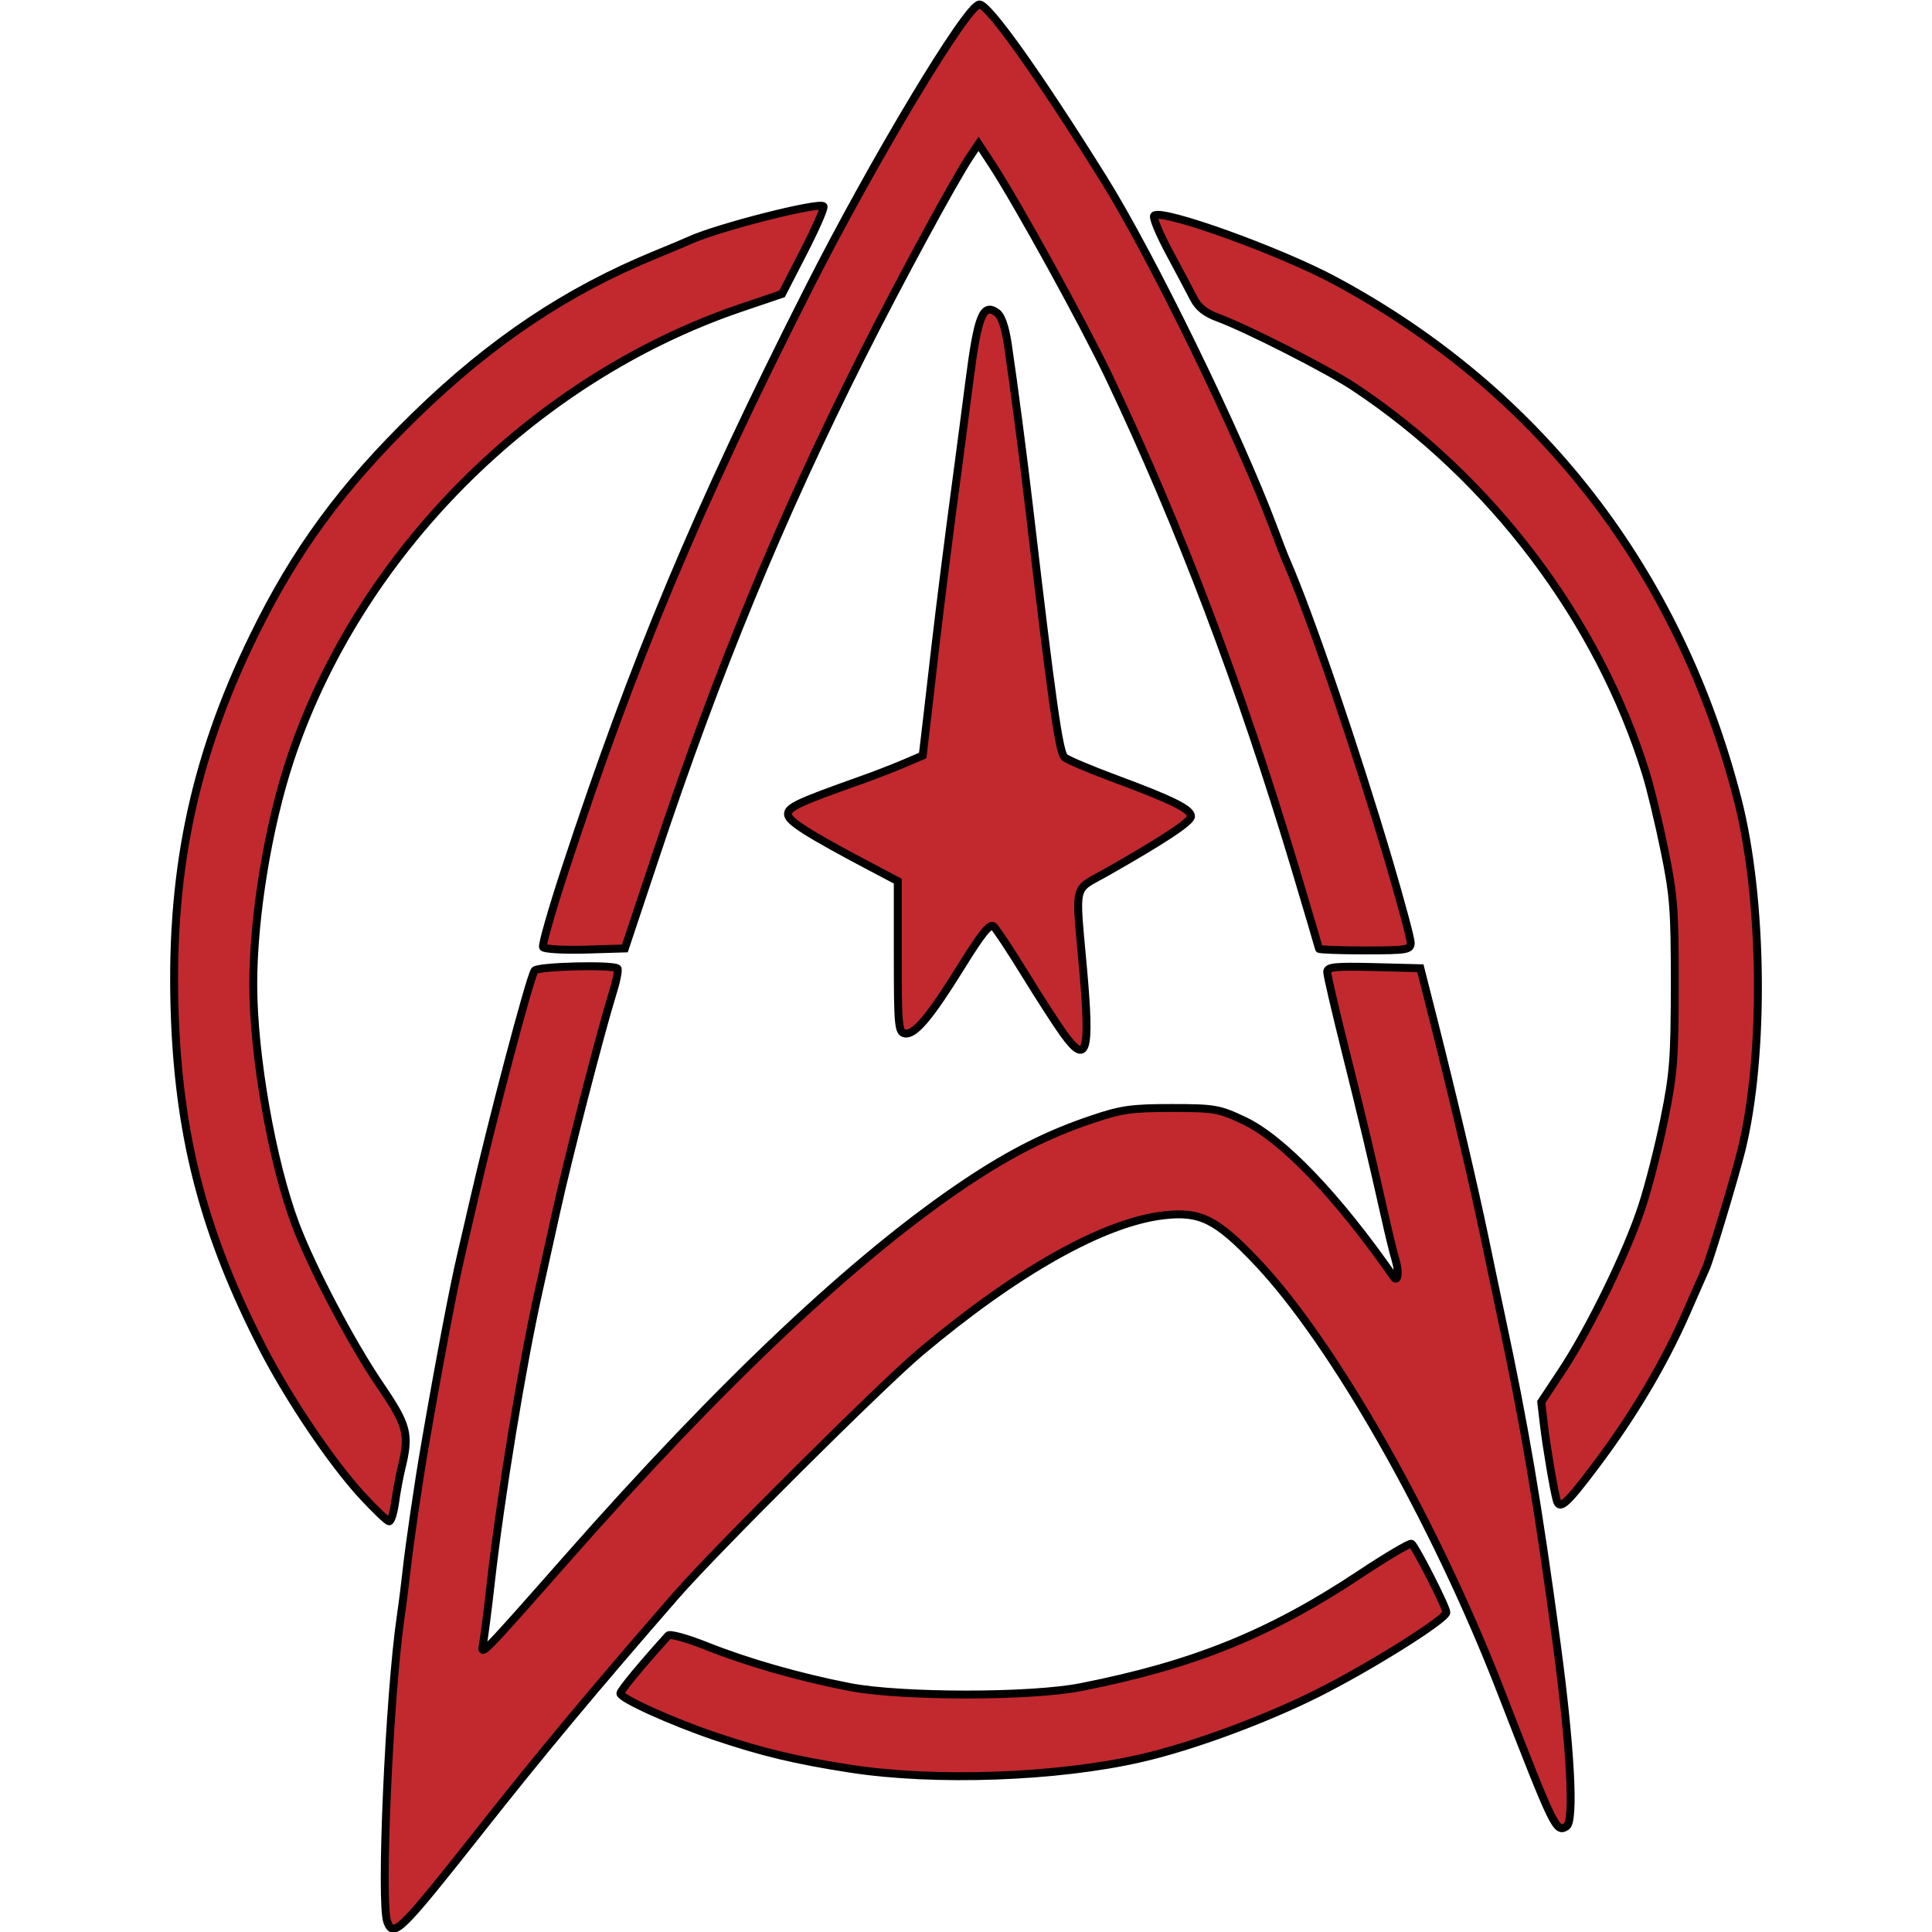
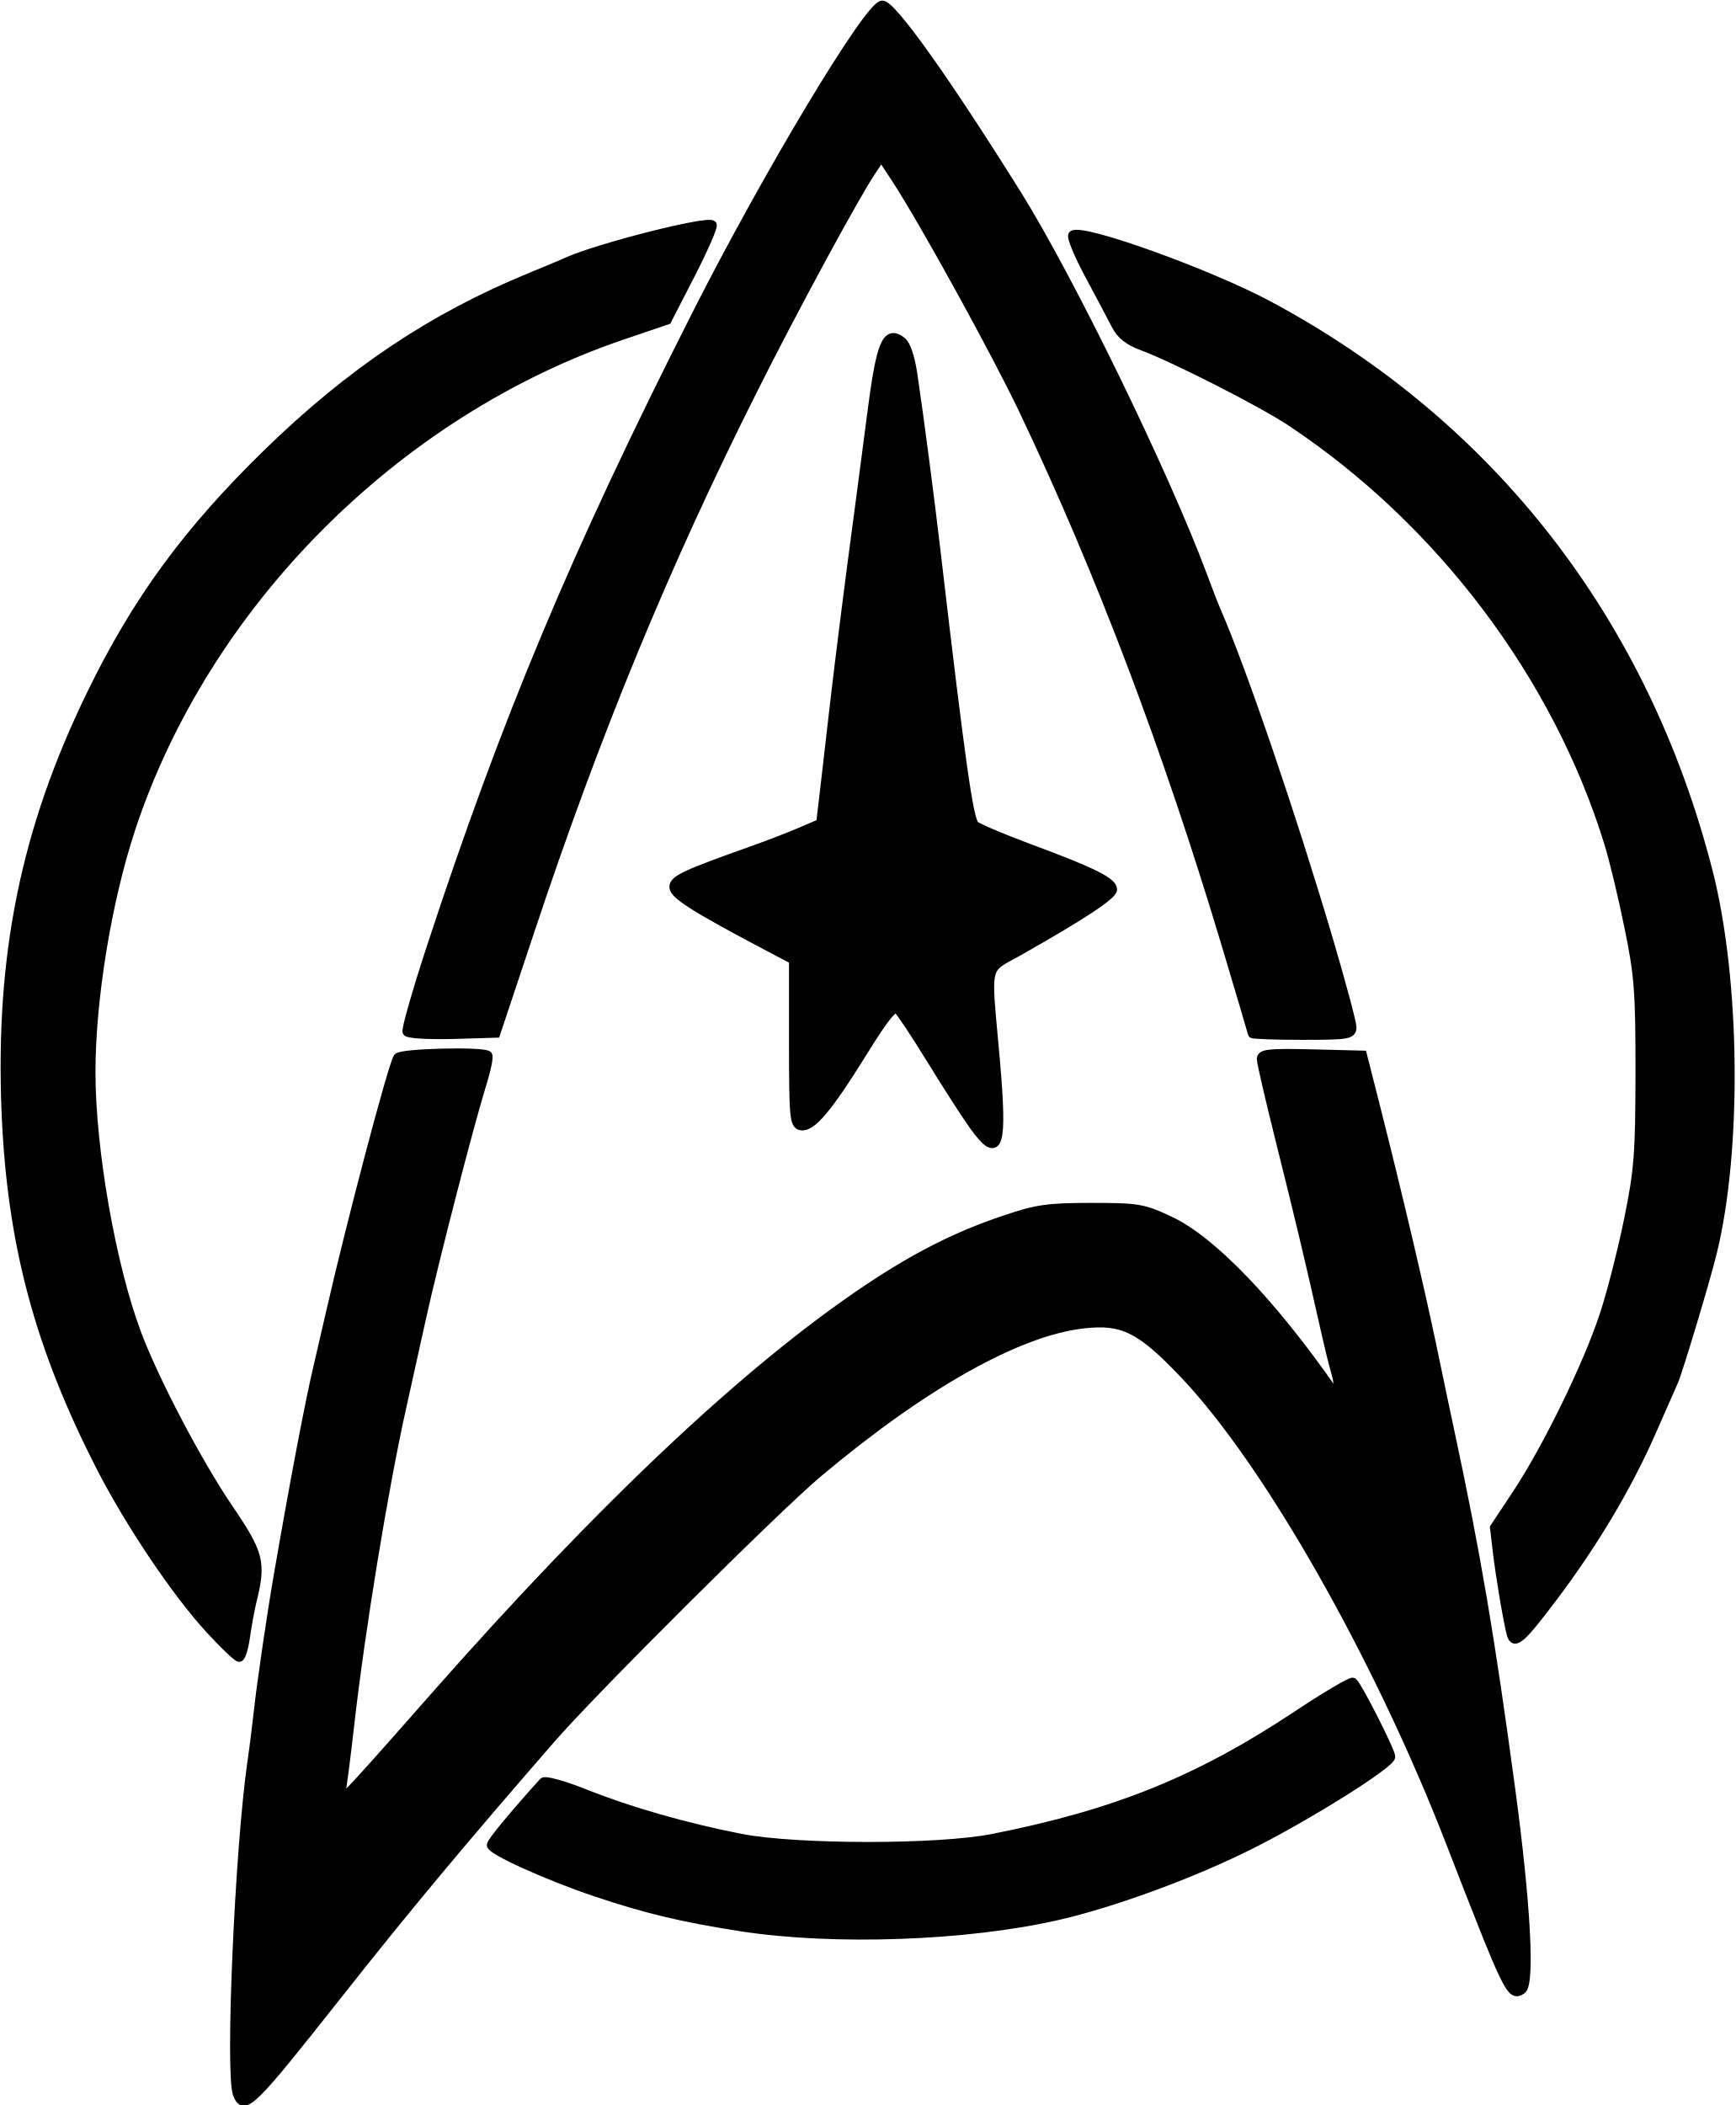
- <svg xmlns="http://www.w3.org/2000/svg" stroke="currentColor" fill="#C1292E" stroke-width="2px" height="2em" width="2em" viewBox="0 0 1207 1464">
+ <svg xmlns="http://www.w3.org/2000/svg" stroke="current" fill="current" stroke-width="2px" viewBox="0 0 1207 1464">
  <path d="m283 717.7c-.9-1.5 6.6-27.7 16.6-58.3 52.5-159.8 100-273.3 184.2-439.7 49.4-97.7 120.6-216.3 129.9-216.3 6.8 0 44.2 52.4 93.7 131.6 36.4 58.2 102.4 193.5 129 264.6 4 10.8 8.5 22.4 10 25.7 18.1 41.7 52.3 142 77.7 227.9 9 30.5 16.4 58.1 16.4 61.2 0 5.3-2.6 5.8-34.8 5.8-19.1 0-34.8-.6-34.8-1.3s-8.1-28.3-18-61.2c-41-136.9-87.4-259.3-140.8-371.7-19.2-40.4-69.6-131.9-88.6-161l-10.5-16-6.7 10c-11.5 17.1-53.9 95.3-82.4 152.1-61.3 122.1-109.1 238-155.2 376.5l-23.7 71.1-30.2.9c-16.6.4-30.9-.4-31.8-1.9zm394.3 65.4c-5.2-7.2-18.4-27.7-29.4-45.6s-21.6-33.9-23.6-35.6c-2.7-2.2-9.1 5.7-24.3 30.3-24 38.7-35.5 52.3-42.9 50.9-4.8-.9-5.3-6.3-5.3-58.2v-57.2l-19.7-10.4c-48.5-25.6-63.5-35.1-63.5-40.3 0-5.3 7.4-8.8 54.4-25.5 10.8-3.8 26-9.7 33.7-13l14-6 3.5-29.8c1.9-16.4 4.8-41.3 6.4-55.5 3.5-30.1 10-81.7 16.3-128.5 3.1-23.4 6.2-46.8 9.2-70.2 6.4-49.7 10.3-59.3 21-51.4 3.2 2.3 6.2 11.1 8 23.3 4.6 31 11.8 85.9 16.4 125.5 17 145.3 22.5 184 26.6 187.9 2 1.9 19.3 9.2 38.4 16.3 43.4 16.1 57.5 23.1 57.5 28.5 0 4.1-21.4 18.2-65 42.9-24.4 13.8-22.7 6.2-16.7 73.7 5.6 63 2.6 72.3-15 47.9zm373.8 353.7c-2.3-8.3-7.8-41.1-9.7-57.2l-2-17.2 15.7-23.7c20.9-31.6 49.3-89.7 60.6-124.3 5.1-15.4 12.7-45.3 17-66.5 7-34.2 7.8-45.7 7.9-102.1 0-56.8-.8-67.6-7.9-101.9-4.3-21.1-10.6-47.2-14-58-35.9-116.1-117-223.6-221-292.6-20-13.3-80.8-44.2-102.8-52.4-9.9-3.6-15.3-7.9-18.8-14.7-2.7-5.3-11.1-21.1-18.6-35.1s-12.7-26.5-11.4-27.7c5.7-5.4 94.8 26.6 136.7 49.1 154.6 82.9 261.1 220.1 305.5 393.7 19.2 75.1 20.5 193.6 2.8 265.3-4.7 19.1-23.6 82-26.8 89.2-1.5 3.3-8.4 19-15.3 34.8-16.7 38.1-40.4 77.9-68.3 114.9-22.1 29.4-27.4 34.2-29.6 26.4zm-905.6-4c-23.1-25.2-55.5-73.4-75.3-112-43.2-84.2-62.3-155.9-66.1-247.1-4.5-109 13.4-196.9 59.2-290.9 31.8-65.4 67.2-113.6 123-168 57.9-56.3 114.7-94.3 182.6-122.1 10.8-4.4 22.4-9.3 25.7-10.8 21.4-9.7 97.5-29 100.9-25.6 1 1-5.7 16.3-14.8 34.1l-16.6 32.3-31.8 10.8c-157.3 53.7-289.5 186.5-341.2 343-16.5 50.1-27.7 118.2-27.7 169.3 0 53.8 14.2 134.6 31.9 181.7 12.3 32.8 42.5 90.2 63.8 121.5 21.5 31.6 23 37.5 16.4 64.4-1.4 5.8-3.5 17-4.6 25-1.1 7.9-3.1 14.4-4.5 14.4-1.5-.1-10.9-9.1-20.9-20zm370 207.4c-41.2-6.4-66.5-12.5-101.9-24.4-33.1-11.2-72-28.8-72-32.6 0-2.2 16.9-22.5 36.3-43.9 1.3-1.4 14.4 2.2 29.1 8.1 31.2 12.4 70 23.5 108.4 31 38.7 7.5 137.4 7.6 175.4 0 85.5-16.9 143.2-40.3 211.7-85.8 20-13.3 37.4-23.5 38.6-22.8 2.8 1.7 26.4 48 26.4 52 0 5.1-58.4 41.7-98.3 61.6-40 20-95 40.2-133.1 48.9-63.3 14.6-156.3 17.9-220.6 7.9zm-350.5 116.2c-5.5-14.2 1.4-171 10.1-231.1 1.6-10.8 3.6-27.1 4.6-36.3 1.9-17.5 8.9-65.7 13.8-93.8 10.6-61.5 21.6-119.6 27.3-143.7 1.6-6.7 5.6-24.3 9.1-39.3 14.3-62.6 42.8-170.5 46.7-176.7 2-3.3 59.6-4.7 62.8-1.6.9.9-.8 9.5-3.8 19.1-9 29-33.4 123.4-42.6 165.2-4.8 21.6-10.8 48.8-13.4 60.5-12.5 55.9-28.8 155.5-36.2 220.8-2.4 21.6-5.2 42.7-6 46.9-1.9 9.1-.2 7.3 63.6-65.1 118.1-134.1 219.5-229.5 302.7-285.1 33.7-22.5 62-36.8 95-47.9 22.4-7.6 30.1-8.7 60.5-8.7 32.7 0 36 .6 54.9 9.5 29.2 13.8 71.1 57.5 113.6 118.7 3 4.3 4-4 1.5-12.4-1.7-5.5-5.1-19.6-7.7-31.2-10-44.7-17.8-77.5-30.8-129.4-7.4-29.6-13.5-55.8-13.5-58.3 0-3.8 5.6-4.4 35.3-3.7l35.3.9 9.6 37.8c15.2 60.1 30.6 125.5 39.1 166.3 4.3 20.8 9.9 47.3 12.4 59 17.8 83.1 27.7 141.1 42.1 248 10.7 79.4 13.7 135.3 7.5 139.2-7.8 4.8-9 2.4-49.9-102.9-50.2-129.4-127-264.3-184.9-325.2-30.4-32-42.7-38.1-70.1-35-45.5 5.1-111.7 42.3-185 104-29.1 24.5-155.2 150-184.9 184.1-61.9 71.1-101.8 118.9-149.4 179.3-59.6 75.4-64.6 80.3-69.3 68.1z" stroke="#000" stroke-width="6" />
</svg>
